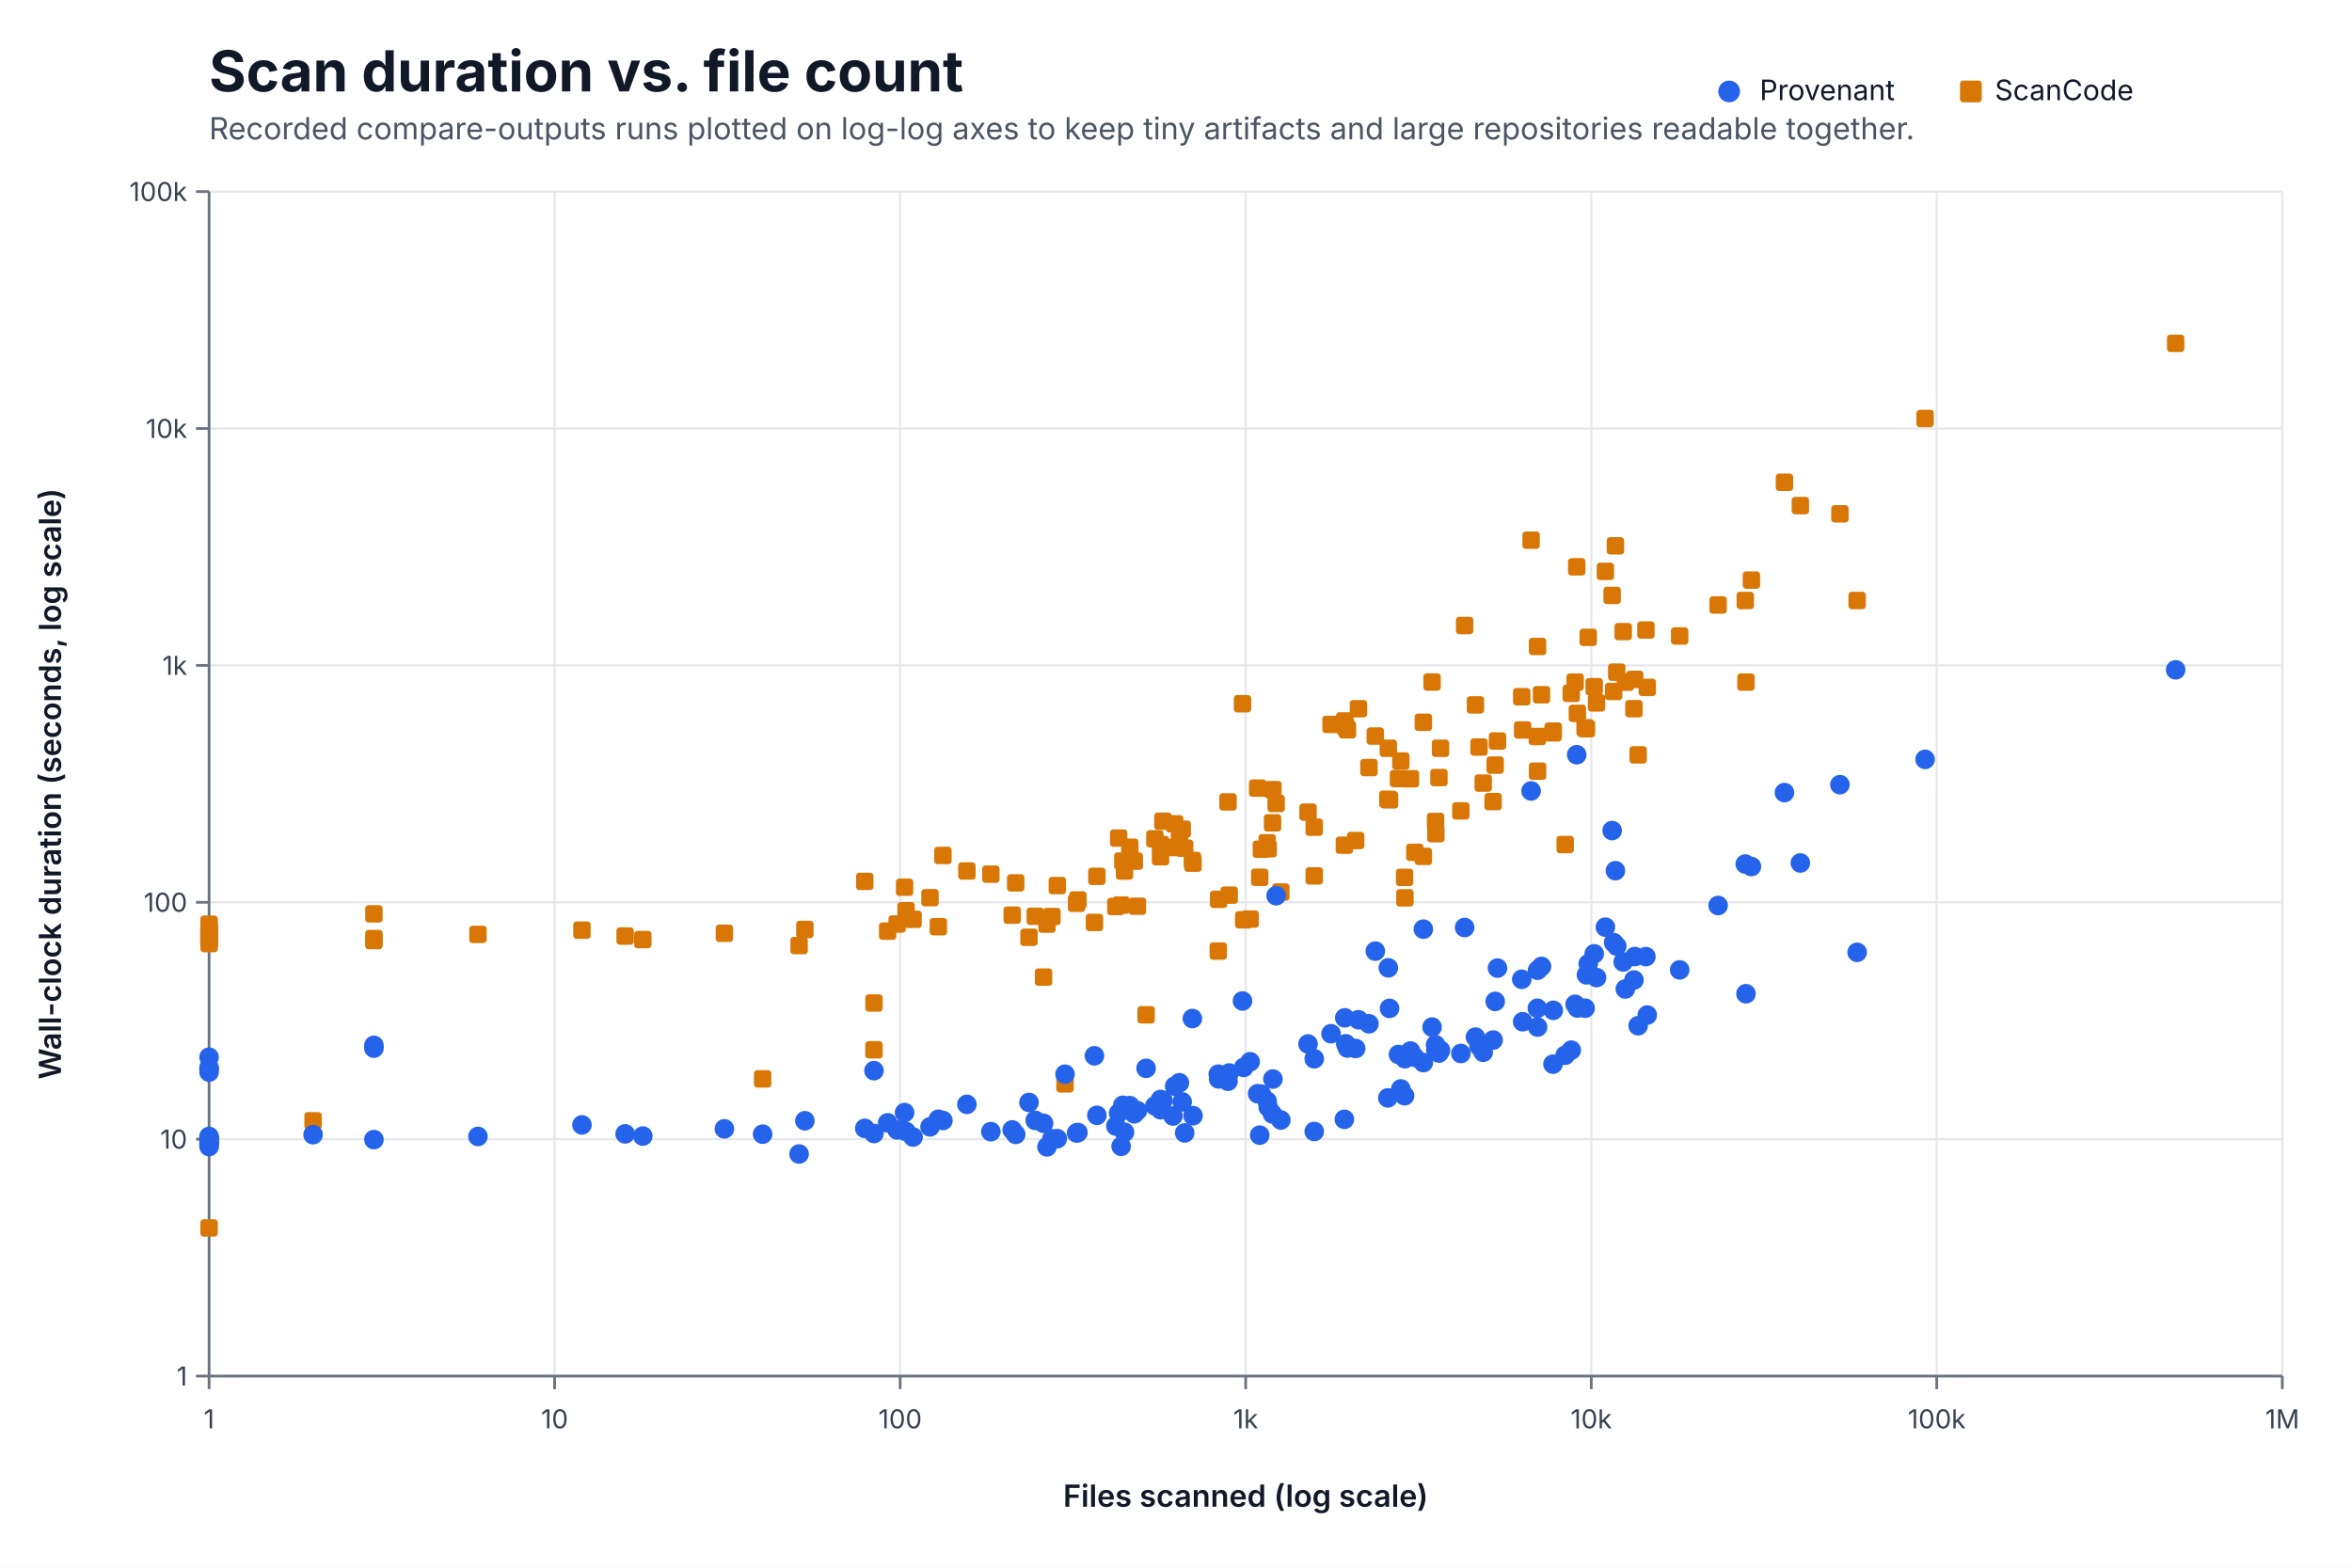
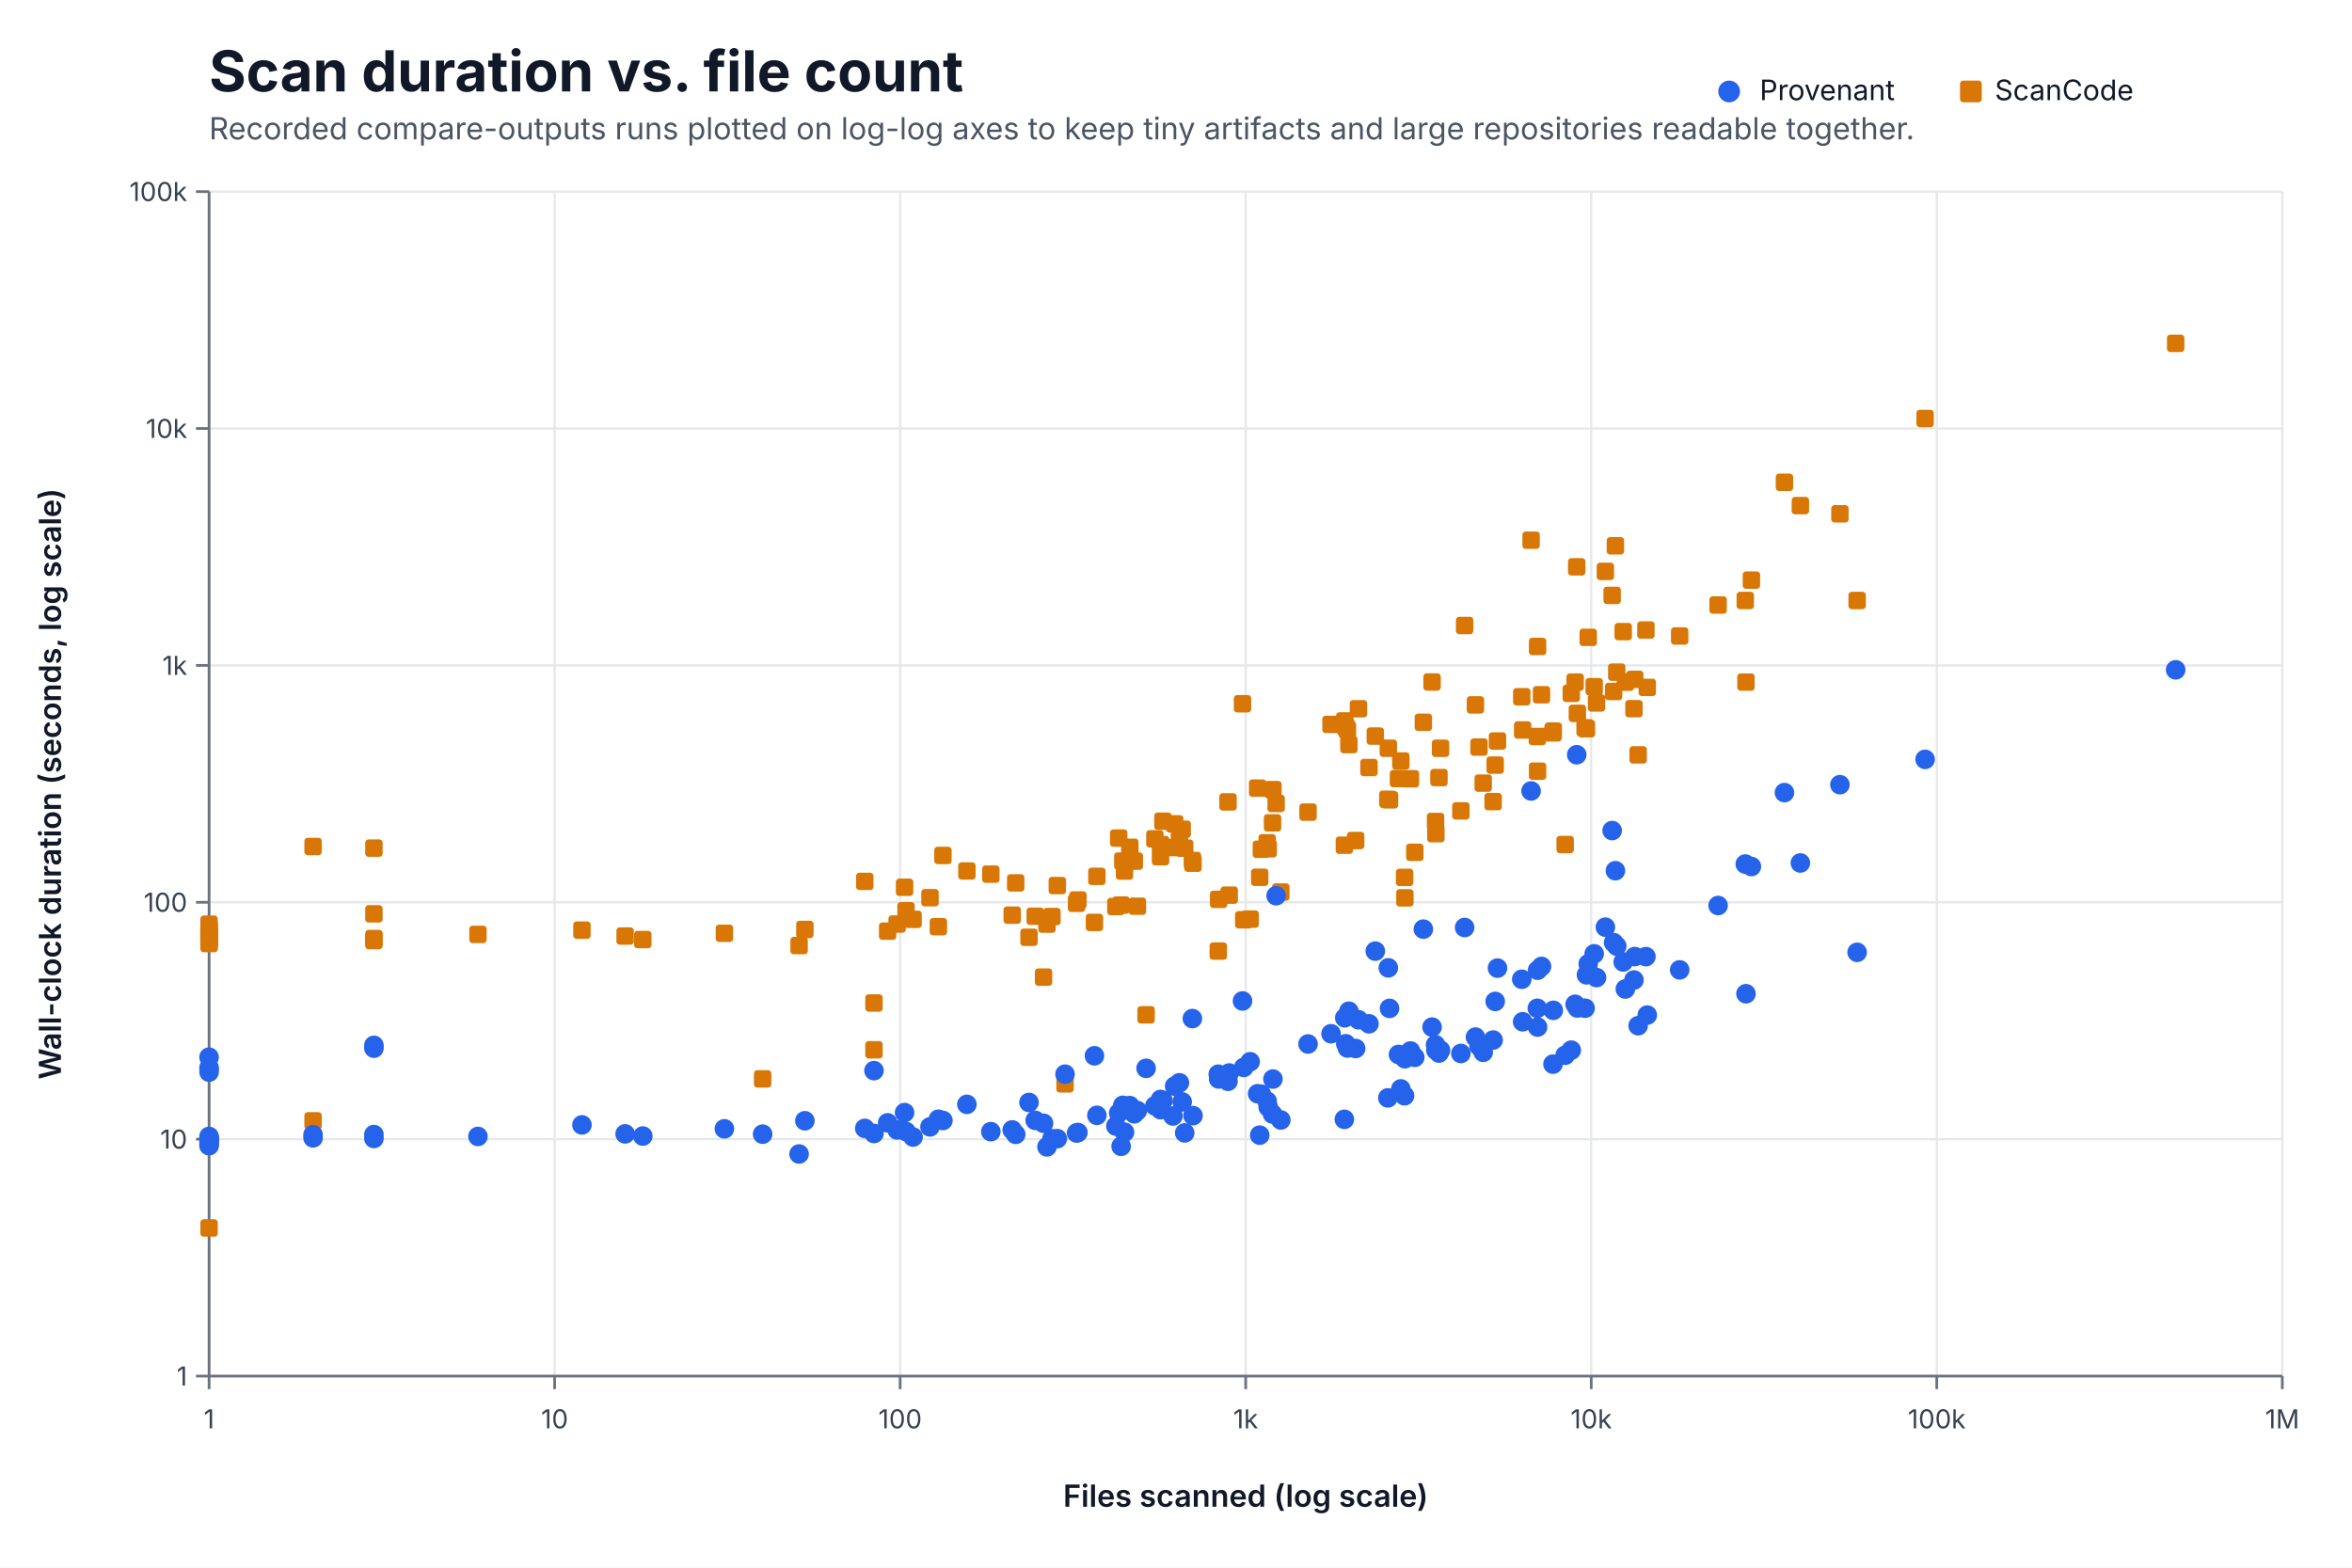
<svg xmlns="http://www.w3.org/2000/svg" width="1080" height="720" viewBox="0 0 1080 720" role="img" aria-labelledby="title desc">
  <style>
    text { font-family: -apple-system, BlinkMacSystemFont, "Segoe UI", sans-serif; fill: #111827; }
    .title { font-size: 26px; font-weight: 700; }
    .subtitle { font-size: 14px; fill: #4b5563; }
    .axis-label { font-size: 14px; font-weight: 600; }
    .tick { font-size: 12px; fill: #374151; }
    .grid { stroke: #e5e7eb; stroke-width: 1; }
    .axis { stroke: #6b7280; stroke-width: 1.25; }
    .legend-label { font-size: 13px; }
  </style>
  <rect x="0" y="0" width="1080" height="720" fill="white" />
  <text class="title" x="96" y="42">Scan duration vs. file count</text>
  <text class="subtitle" x="96" y="64">Recorded compare-outputs runs plotted on log-log axes to keep tiny artifacts and large repositories readable together.</text>
  <line class="grid" x1="96.00" y1="632.00" x2="1048.00" y2="632.00" />
  <line class="grid" x1="96.00" y1="523.20" x2="1048.00" y2="523.20" />
  <line class="grid" x1="96.00" y1="414.40" x2="1048.00" y2="414.40" />
  <line class="grid" x1="96.00" y1="305.60" x2="1048.00" y2="305.60" />
  <line class="grid" x1="96.00" y1="196.80" x2="1048.00" y2="196.80" />
  <line class="grid" x1="96.00" y1="88.00" x2="1048.00" y2="88.00" />
  <line class="grid" x1="96.00" y1="88.00" x2="96.00" y2="632.00" />
  <line class="grid" x1="254.67" y1="88.00" x2="254.67" y2="632.00" />
  <line class="grid" x1="413.33" y1="88.00" x2="413.33" y2="632.00" />
  <line class="grid" x1="572.00" y1="88.00" x2="572.00" y2="632.00" />
  <line class="grid" x1="730.67" y1="88.00" x2="730.67" y2="632.00" />
  <line class="grid" x1="889.33" y1="88.00" x2="889.33" y2="632.00" />
  <line class="grid" x1="1048.00" y1="88.00" x2="1048.00" y2="632.00" />
  <line class="axis" x1="96.00" y1="632.00" x2="1048.00" y2="632.00" />
  <line class="axis" x1="96.00" y1="88.00" x2="96.00" y2="632.00" />
  <line class="axis" x1="96.00" y1="632.00" x2="96.00" y2="638.00" />
  <text class="tick" x="96.00" y="656.00" text-anchor="middle">1</text>
  <line class="axis" x1="254.67" y1="632.00" x2="254.67" y2="638.00" />
  <text class="tick" x="254.67" y="656.00" text-anchor="middle">10</text>
  <line class="axis" x1="413.33" y1="632.00" x2="413.33" y2="638.00" />
  <text class="tick" x="413.33" y="656.00" text-anchor="middle">100</text>
  <line class="axis" x1="572.00" y1="632.00" x2="572.00" y2="638.00" />
  <text class="tick" x="572.00" y="656.00" text-anchor="middle">1k</text>
  <line class="axis" x1="730.67" y1="632.00" x2="730.67" y2="638.00" />
  <text class="tick" x="730.67" y="656.00" text-anchor="middle">10k</text>
  <line class="axis" x1="889.33" y1="632.00" x2="889.33" y2="638.00" />
  <text class="tick" x="889.33" y="656.00" text-anchor="middle">100k</text>
  <line class="axis" x1="1048.00" y1="632.00" x2="1048.00" y2="638.00" />
  <text class="tick" x="1048.00" y="656.00" text-anchor="middle">1M</text>
  <line class="axis" x1="90.00" y1="632.00" x2="96.00" y2="632.00" />
  <text class="tick" x="86.00" y="632.00" text-anchor="end" dominant-baseline="middle">1</text>
  <line class="axis" x1="90.00" y1="523.20" x2="96.00" y2="523.20" />
  <text class="tick" x="86.00" y="523.20" text-anchor="end" dominant-baseline="middle">10</text>
  <line class="axis" x1="90.00" y1="414.40" x2="96.00" y2="414.40" />
  <text class="tick" x="86.00" y="414.40" text-anchor="end" dominant-baseline="middle">100</text>
  <line class="axis" x1="90.00" y1="305.60" x2="96.00" y2="305.60" />
  <text class="tick" x="86.00" y="305.60" text-anchor="end" dominant-baseline="middle">1k</text>
  <line class="axis" x1="90.00" y1="196.80" x2="96.00" y2="196.80" />
  <text class="tick" x="86.00" y="196.80" text-anchor="end" dominant-baseline="middle">10k</text>
  <line class="axis" x1="90.00" y1="88.00" x2="96.00" y2="88.00" />
  <text class="tick" x="86.00" y="88.00" text-anchor="end" dominant-baseline="middle">100k</text>
  <text class="axis-label" x="572.00" y="692.00" text-anchor="middle">Files scanned (log scale)</text>
  <text class="axis-label" x="28" y="360.00" transform="rotate(-90 28 360.00)" text-anchor="middle">Wall-clock duration (seconds, log scale)</text>
  <g aria-label="Legend">
    <circle cx="794" cy="42" r="5" fill="#2563eb" />
    <text class="legend-label" x="808" y="46">Provenant</text>
    <rect x="900" y="37" width="10" height="10" fill="#d97706" rx="1.5" />
    <text class="legend-label" x="916" y="46">ScanCode</text>
  </g>
  <g aria-label="ScanCode points">
    <rect x="92.00" y="420.46" width="8" height="8" fill="#d97706" rx="1.5" />
    <rect x="92.00" y="423.47" width="8" height="8" fill="#d97706" rx="1.5" />
-     <rect x="92.00" y="427.72" width="8" height="8" fill="#d97706" rx="1.5" />
    <rect x="92.00" y="425.26" width="8" height="8" fill="#d97706" rx="1.5" />
    <rect x="92.00" y="424.52" width="8" height="8" fill="#d97706" rx="1.5" />
    <rect x="92.00" y="559.97" width="8" height="8" fill="#d97706" rx="1.5" />
    <rect x="92.00" y="422.38" width="8" height="8" fill="#d97706" rx="1.5" />
    <rect x="92.00" y="429.37" width="8" height="8" fill="#d97706" rx="1.5" />
    <rect x="92.00" y="428.44" width="8" height="8" fill="#d97706" rx="1.5" />
    <rect x="92.00" y="427.25" width="8" height="8" fill="#d97706" rx="1.5" />
    <rect x="92.00" y="424.52" width="8" height="8" fill="#d97706" rx="1.5" />
-     <rect x="92.00" y="426.80" width="8" height="8" fill="#d97706" rx="1.5" />
+     <rect x="92.00" y="427.69" width="8" height="8" fill="#d97706" rx="1.5" />
    <rect x="92.00" y="424.87" width="8" height="8" fill="#d97706" rx="1.5" />
-     <rect x="92.00" y="427.37" width="8" height="8" fill="#d97706" rx="1.5" />
+     <rect x="92.00" y="428.71" width="8" height="8" fill="#d97706" rx="1.5" />
    <rect x="139.76" y="510.78" width="8" height="8" fill="#d97706" rx="1.5" />
-     <rect x="167.70" y="427.06" width="8" height="8" fill="#d97706" rx="1.5" />
+     <rect x="139.76" y="384.76" width="8" height="8" fill="#d97706" rx="1.5" />
+     <rect x="167.70" y="427.04" width="8" height="8" fill="#d97706" rx="1.5" />
+     <rect x="167.70" y="385.51" width="8" height="8" fill="#d97706" rx="1.5" />
    <rect x="167.70" y="427.99" width="8" height="8" fill="#d97706" rx="1.5" />
    <rect x="167.70" y="415.71" width="8" height="8" fill="#d97706" rx="1.5" />
    <rect x="215.47" y="425.14" width="8" height="8" fill="#d97706" rx="1.5" />
    <rect x="263.23" y="423.19" width="8" height="8" fill="#d97706" rx="1.5" />
    <rect x="283.05" y="425.90" width="8" height="8" fill="#d97706" rx="1.5" />
    <rect x="291.17" y="427.52" width="8" height="8" fill="#d97706" rx="1.5" />
    <rect x="328.63" y="424.63" width="8" height="8" fill="#d97706" rx="1.5" />
    <rect x="346.19" y="491.51" width="8" height="8" fill="#d97706" rx="1.5" />
    <rect x="362.93" y="430.28" width="8" height="8" fill="#d97706" rx="1.5" />
    <rect x="365.59" y="422.87" width="8" height="8" fill="#d97706" rx="1.5" />
    <rect x="393.09" y="400.80" width="8" height="8" fill="#d97706" rx="1.5" />
    <rect x="397.32" y="478.15" width="8" height="8" fill="#d97706" rx="1.5" />
    <rect x="397.32" y="456.66" width="8" height="8" fill="#d97706" rx="1.5" />
    <rect x="403.59" y="423.65" width="8" height="8" fill="#d97706" rx="1.5" />
    <rect x="407.94" y="420.39" width="8" height="8" fill="#d97706" rx="1.5" />
    <rect x="411.37" y="403.50" width="8" height="8" fill="#d97706" rx="1.5" />
    <rect x="412.04" y="414.30" width="8" height="8" fill="#d97706" rx="1.5" />
    <rect x="415.27" y="418.23" width="8" height="8" fill="#d97706" rx="1.5" />
    <rect x="423.04" y="408.29" width="8" height="8" fill="#d97706" rx="1.5" />
    <rect x="426.88" y="421.60" width="8" height="8" fill="#d97706" rx="1.5" />
    <rect x="428.98" y="388.90" width="8" height="8" fill="#d97706" rx="1.5" />
    <rect x="439.98" y="396.02" width="8" height="8" fill="#d97706" rx="1.5" />
    <rect x="450.98" y="397.47" width="8" height="8" fill="#d97706" rx="1.5" />
    <rect x="460.79" y="416.30" width="8" height="8" fill="#d97706" rx="1.5" />
    <rect x="462.40" y="401.49" width="8" height="8" fill="#d97706" rx="1.5" />
    <rect x="468.50" y="426.47" width="8" height="8" fill="#d97706" rx="1.5" />
    <rect x="471.36" y="416.81" width="8" height="8" fill="#d97706" rx="1.5" />
    <rect x="475.18" y="444.77" width="8" height="8" fill="#d97706" rx="1.5" />
    <rect x="476.75" y="420.44" width="8" height="8" fill="#d97706" rx="1.5" />
    <rect x="479.04" y="416.95" width="8" height="8" fill="#d97706" rx="1.5" />
    <rect x="481.50" y="402.72" width="8" height="8" fill="#d97706" rx="1.5" />
    <rect x="485.04" y="493.77" width="8" height="8" fill="#d97706" rx="1.5" />
    <rect x="490.34" y="410.86" width="8" height="8" fill="#d97706" rx="1.5" />
    <rect x="490.97" y="409.34" width="8" height="8" fill="#d97706" rx="1.5" />
    <rect x="498.55" y="419.64" width="8" height="8" fill="#d97706" rx="1.5" />
    <rect x="499.67" y="398.49" width="8" height="8" fill="#d97706" rx="1.5" />
    <rect x="508.39" y="412.34" width="8" height="8" fill="#d97706" rx="1.5" />
    <rect x="509.68" y="380.92" width="8" height="8" fill="#d97706" rx="1.5" />
    <rect x="510.80" y="411.66" width="8" height="8" fill="#d97706" rx="1.5" />
    <rect x="511.58" y="391.47" width="8" height="8" fill="#d97706" rx="1.5" />
    <rect x="512.36" y="396.07" width="8" height="8" fill="#d97706" rx="1.5" />
    <rect x="514.79" y="385.13" width="8" height="8" fill="#d97706" rx="1.5" />
    <rect x="516.85" y="391.50" width="8" height="8" fill="#d97706" rx="1.5" />
    <rect x="518.28" y="412.20" width="8" height="8" fill="#d97706" rx="1.5" />
    <rect x="522.27" y="462.08" width="8" height="8" fill="#d97706" rx="1.5" />
    <rect x="526.30" y="381.25" width="8" height="8" fill="#d97706" rx="1.5" />
    <rect x="528.90" y="383.91" width="8" height="8" fill="#d97706" rx="1.5" />
    <rect x="528.90" y="389.48" width="8" height="8" fill="#d97706" rx="1.5" />
    <rect x="529.99" y="373.16" width="8" height="8" fill="#d97706" rx="1.5" />
    <rect x="534.61" y="385.27" width="8" height="8" fill="#d97706" rx="1.5" />
    <rect x="535.39" y="374.38" width="8" height="8" fill="#d97706" rx="1.5" />
    <rect x="537.57" y="381.59" width="8" height="8" fill="#d97706" rx="1.5" />
    <rect x="538.84" y="376.84" width="8" height="8" fill="#d97706" rx="1.5" />
    <rect x="539.99" y="385.56" width="8" height="8" fill="#d97706" rx="1.5" />
    <rect x="543.52" y="391.18" width="8" height="8" fill="#d97706" rx="1.5" />
    <rect x="543.81" y="392.44" width="8" height="8" fill="#d97706" rx="1.5" />
    <rect x="555.41" y="432.81" width="8" height="8" fill="#d97706" rx="1.5" />
    <rect x="555.57" y="409.04" width="8" height="8" fill="#d97706" rx="1.5" />
    <rect x="559.89" y="364.30" width="8" height="8" fill="#d97706" rx="1.5" />
    <rect x="560.43" y="407.11" width="8" height="8" fill="#d97706" rx="1.5" />
    <rect x="566.54" y="319.22" width="8" height="8" fill="#d97706" rx="1.5" />
    <rect x="567.10" y="418.44" width="8" height="8" fill="#d97706" rx="1.5" />
    <rect x="570.04" y="418.11" width="8" height="8" fill="#d97706" rx="1.5" />
    <rect x="573.49" y="357.97" width="8" height="8" fill="#d97706" rx="1.5" />
    <rect x="574.44" y="398.92" width="8" height="8" fill="#d97706" rx="1.5" />
    <rect x="575.19" y="386.04" width="8" height="8" fill="#d97706" rx="1.5" />
    <rect x="577.87" y="383.06" width="8" height="8" fill="#d97706" rx="1.5" />
    <rect x="578.35" y="385.81" width="8" height="8" fill="#d97706" rx="1.5" />
    <rect x="580.33" y="373.93" width="8" height="8" fill="#d97706" rx="1.5" />
    <rect x="580.51" y="358.66" width="8" height="8" fill="#d97706" rx="1.5" />
    <rect x="581.98" y="365.01" width="8" height="8" fill="#d97706" rx="1.5" />
    <rect x="584.14" y="405.69" width="8" height="8" fill="#d97706" rx="1.5" />
    <rect x="596.63" y="368.99" width="8" height="8" fill="#d97706" rx="1.5" />
-     <rect x="599.48" y="398.28" width="8" height="8" fill="#d97706" rx="1.5" />
-     <rect x="599.48" y="375.91" width="8" height="8" fill="#d97706" rx="1.5" />
    <rect x="607.19" y="328.71" width="8" height="8" fill="#d97706" rx="1.5" />
    <rect x="613.31" y="384.18" width="8" height="8" fill="#d97706" rx="1.5" />
    <rect x="613.49" y="327.10" width="8" height="8" fill="#d97706" rx="1.5" />
    <rect x="613.95" y="329.87" width="8" height="8" fill="#d97706" rx="1.5" />
    <rect x="614.72" y="331.19" width="8" height="8" fill="#d97706" rx="1.5" />
+     <rect x="615.38" y="337.97" width="8" height="8" fill="#d97706" rx="1.5" />
    <rect x="618.50" y="382.03" width="8" height="8" fill="#d97706" rx="1.5" />
    <rect x="619.78" y="321.51" width="8" height="8" fill="#d97706" rx="1.5" />
    <rect x="624.61" y="348.51" width="8" height="8" fill="#d97706" rx="1.5" />
    <rect x="627.52" y="334.06" width="8" height="8" fill="#d97706" rx="1.5" />
    <rect x="633.28" y="363.07" width="8" height="8" fill="#d97706" rx="1.5" />
    <rect x="633.50" y="339.64" width="8" height="8" fill="#d97706" rx="1.5" />
    <rect x="634.05" y="363.36" width="8" height="8" fill="#d97706" rx="1.5" />
    <rect x="638.16" y="353.58" width="8" height="8" fill="#d97706" rx="1.5" />
    <rect x="639.24" y="345.52" width="8" height="8" fill="#d97706" rx="1.5" />
    <rect x="640.96" y="398.96" width="8" height="8" fill="#d97706" rx="1.5" />
    <rect x="641.11" y="408.36" width="8" height="8" fill="#d97706" rx="1.5" />
    <rect x="643.66" y="353.67" width="8" height="8" fill="#d97706" rx="1.5" />
    <rect x="645.65" y="387.44" width="8" height="8" fill="#d97706" rx="1.5" />
-     <rect x="649.58" y="389.31" width="8" height="8" fill="#d97706" rx="1.5" />
    <rect x="649.58" y="327.73" width="8" height="8" fill="#d97706" rx="1.5" />
    <rect x="653.59" y="309.22" width="8" height="8" fill="#d97706" rx="1.5" />
    <rect x="655.19" y="373.28" width="8" height="8" fill="#d97706" rx="1.5" />
    <rect x="655.34" y="378.89" width="8" height="8" fill="#d97706" rx="1.5" />
    <rect x="656.74" y="353.11" width="8" height="8" fill="#d97706" rx="1.5" />
    <rect x="657.46" y="339.67" width="8" height="8" fill="#d97706" rx="1.5" />
    <rect x="666.81" y="368.42" width="8" height="8" fill="#d97706" rx="1.5" />
    <rect x="668.53" y="283.27" width="8" height="8" fill="#d97706" rx="1.5" />
    <rect x="673.50" y="319.74" width="8" height="8" fill="#d97706" rx="1.5" />
    <rect x="675.14" y="339.11" width="8" height="8" fill="#d97706" rx="1.5" />
    <rect x="677.07" y="355.67" width="8" height="8" fill="#d97706" rx="1.5" />
    <rect x="681.62" y="364.16" width="8" height="8" fill="#d97706" rx="1.5" />
    <rect x="682.57" y="347.38" width="8" height="8" fill="#d97706" rx="1.5" />
    <rect x="683.62" y="336.32" width="8" height="8" fill="#d97706" rx="1.5" />
    <rect x="694.77" y="315.99" width="8" height="8" fill="#d97706" rx="1.5" />
    <rect x="695.18" y="331.26" width="8" height="8" fill="#d97706" rx="1.5" />
    <rect x="699.05" y="244.10" width="8" height="8" fill="#d97706" rx="1.5" />
    <rect x="701.92" y="334.25" width="8" height="8" fill="#d97706" rx="1.5" />
    <rect x="702.03" y="350.18" width="8" height="8" fill="#d97706" rx="1.5" />
    <rect x="702.03" y="292.91" width="8" height="8" fill="#d97706" rx="1.5" />
    <rect x="703.83" y="315.08" width="8" height="8" fill="#d97706" rx="1.5" />
    <rect x="709.11" y="332.59" width="8" height="8" fill="#d97706" rx="1.5" />
    <rect x="709.24" y="331.79" width="8" height="8" fill="#d97706" rx="1.5" />
    <rect x="714.70" y="383.87" width="8" height="8" fill="#d97706" rx="1.5" />
    <rect x="717.50" y="314.45" width="8" height="8" fill="#d97706" rx="1.5" />
    <rect x="719.28" y="309.28" width="8" height="8" fill="#d97706" rx="1.5" />
    <rect x="720.00" y="256.33" width="8" height="8" fill="#d97706" rx="1.5" />
    <rect x="720.30" y="323.62" width="8" height="8" fill="#d97706" rx="1.5" />
    <rect x="723.85" y="330.25" width="8" height="8" fill="#d97706" rx="1.5" />
    <rect x="724.48" y="330.69" width="8" height="8" fill="#d97706" rx="1.5" />
    <rect x="725.29" y="288.71" width="8" height="8" fill="#d97706" rx="1.5" />
    <rect x="728.03" y="311.39" width="8" height="8" fill="#d97706" rx="1.5" />
    <rect x="729.11" y="318.85" width="8" height="8" fill="#d97706" rx="1.5" />
    <rect x="733.17" y="258.43" width="8" height="8" fill="#d97706" rx="1.5" />
    <rect x="736.27" y="269.45" width="8" height="8" fill="#d97706" rx="1.5" />
    <rect x="736.95" y="313.57" width="8" height="8" fill="#d97706" rx="1.5" />
    <rect x="737.77" y="246.68" width="8" height="8" fill="#d97706" rx="1.5" />
    <rect x="738.39" y="304.71" width="8" height="8" fill="#d97706" rx="1.5" />
    <rect x="741.35" y="286.09" width="8" height="8" fill="#d97706" rx="1.5" />
    <rect x="742.32" y="309.33" width="8" height="8" fill="#d97706" rx="1.5" />
    <rect x="746.29" y="321.48" width="8" height="8" fill="#d97706" rx="1.5" />
    <rect x="746.66" y="308.03" width="8" height="8" fill="#d97706" rx="1.5" />
    <rect x="748.21" y="342.70" width="8" height="8" fill="#d97706" rx="1.5" />
    <rect x="751.78" y="285.35" width="8" height="8" fill="#d97706" rx="1.5" />
    <rect x="752.40" y="311.70" width="8" height="8" fill="#d97706" rx="1.5" />
    <rect x="767.28" y="288.09" width="8" height="8" fill="#d97706" rx="1.5" />
    <rect x="784.93" y="273.87" width="8" height="8" fill="#d97706" rx="1.5" />
    <rect x="797.40" y="271.78" width="8" height="8" fill="#d97706" rx="1.5" />
    <rect x="797.72" y="309.27" width="8" height="8" fill="#d97706" rx="1.5" />
    <rect x="800.22" y="262.42" width="8" height="8" fill="#d97706" rx="1.5" />
    <rect x="815.39" y="217.51" width="8" height="8" fill="#d97706" rx="1.5" />
    <rect x="822.70" y="228.21" width="8" height="8" fill="#d97706" rx="1.5" />
    <rect x="840.86" y="231.99" width="8" height="8" fill="#d97706" rx="1.5" />
    <rect x="848.76" y="271.78" width="8" height="8" fill="#d97706" rx="1.5" />
    <rect x="879.98" y="188.22" width="8" height="8" fill="#d97706" rx="1.5" />
    <rect x="995.03" y="153.67" width="8" height="8" fill="#d97706" rx="1.5" />
  </g>
  <g aria-label="Provenant points">
    <circle cx="96.00" cy="522.92" r="4.5" fill="#2563eb" />
    <circle cx="96.00" cy="522.78" r="4.5" fill="#2563eb" />
-     <circle cx="96.00" cy="526.58" r="4.5" fill="#2563eb" />
    <circle cx="96.00" cy="522.68" r="4.5" fill="#2563eb" />
    <circle cx="96.00" cy="521.94" r="4.5" fill="#2563eb" />
    <circle cx="96.00" cy="492.40" r="4.5" fill="#2563eb" />
    <circle cx="96.00" cy="490.35" r="4.5" fill="#2563eb" />
    <circle cx="96.00" cy="485.54" r="4.5" fill="#2563eb" />
    <circle cx="96.00" cy="526.17" r="4.5" fill="#2563eb" />
    <circle cx="96.00" cy="524.11" r="4.5" fill="#2563eb" />
    <circle cx="96.00" cy="525.13" r="4.5" fill="#2563eb" />
-     <circle cx="96.00" cy="523.77" r="4.5" fill="#2563eb" />
+     <circle cx="96.00" cy="523.72" r="4.5" fill="#2563eb" />
    <circle cx="96.00" cy="490.88" r="4.5" fill="#2563eb" />
-     <circle cx="96.00" cy="525.23" r="4.5" fill="#2563eb" />
+     <circle cx="96.00" cy="525.97" r="4.5" fill="#2563eb" />
    <circle cx="143.76" cy="521.12" r="4.5" fill="#2563eb" />
-     <circle cx="171.70" cy="523.39" r="4.5" fill="#2563eb" />
+     <circle cx="143.76" cy="522.59" r="4.5" fill="#2563eb" />
+     <circle cx="171.70" cy="522.87" r="4.5" fill="#2563eb" />
+     <circle cx="171.70" cy="521.07" r="4.5" fill="#2563eb" />
    <circle cx="171.70" cy="480.11" r="4.5" fill="#2563eb" />
    <circle cx="171.70" cy="481.40" r="4.5" fill="#2563eb" />
    <circle cx="219.47" cy="521.94" r="4.5" fill="#2563eb" />
    <circle cx="267.23" cy="516.64" r="4.5" fill="#2563eb" />
    <circle cx="287.05" cy="520.76" r="4.5" fill="#2563eb" />
    <circle cx="295.17" cy="521.76" r="4.5" fill="#2563eb" />
    <circle cx="332.63" cy="518.44" r="4.5" fill="#2563eb" />
    <circle cx="350.19" cy="520.89" r="4.5" fill="#2563eb" />
    <circle cx="366.93" cy="530.00" r="4.5" fill="#2563eb" />
    <circle cx="369.59" cy="514.74" r="4.5" fill="#2563eb" />
    <circle cx="397.09" cy="518.23" r="4.5" fill="#2563eb" />
    <circle cx="401.32" cy="491.72" r="4.5" fill="#2563eb" />
    <circle cx="401.32" cy="520.58" r="4.5" fill="#2563eb" />
    <circle cx="407.59" cy="515.70" r="4.5" fill="#2563eb" />
    <circle cx="411.94" cy="518.95" r="4.5" fill="#2563eb" />
    <circle cx="415.37" cy="510.99" r="4.5" fill="#2563eb" />
    <circle cx="416.04" cy="519.69" r="4.5" fill="#2563eb" />
    <circle cx="419.27" cy="522.22" r="4.5" fill="#2563eb" />
    <circle cx="427.04" cy="517.55" r="4.5" fill="#2563eb" />
    <circle cx="430.88" cy="514.04" r="4.5" fill="#2563eb" />
    <circle cx="432.98" cy="514.62" r="4.5" fill="#2563eb" />
    <circle cx="443.98" cy="507.20" r="4.5" fill="#2563eb" />
    <circle cx="454.98" cy="519.74" r="4.5" fill="#2563eb" />
    <circle cx="464.79" cy="518.95" r="4.5" fill="#2563eb" />
    <circle cx="466.40" cy="520.98" r="4.5" fill="#2563eb" />
    <circle cx="472.50" cy="506.33" r="4.5" fill="#2563eb" />
    <circle cx="475.36" cy="514.55" r="4.5" fill="#2563eb" />
    <circle cx="479.18" cy="515.90" r="4.5" fill="#2563eb" />
    <circle cx="480.75" cy="526.73" r="4.5" fill="#2563eb" />
    <circle cx="483.04" cy="523.01" r="4.5" fill="#2563eb" />
    <circle cx="485.50" cy="522.96" r="4.5" fill="#2563eb" />
    <circle cx="489.04" cy="493.35" r="4.5" fill="#2563eb" />
    <circle cx="494.34" cy="520.36" r="4.5" fill="#2563eb" />
    <circle cx="494.97" cy="520.14" r="4.5" fill="#2563eb" />
    <circle cx="502.55" cy="484.90" r="4.5" fill="#2563eb" />
    <circle cx="503.67" cy="512.24" r="4.5" fill="#2563eb" />
    <circle cx="512.39" cy="517.17" r="4.5" fill="#2563eb" />
    <circle cx="513.68" cy="511.20" r="4.5" fill="#2563eb" />
    <circle cx="514.80" cy="526.48" r="4.5" fill="#2563eb" />
    <circle cx="515.58" cy="507.64" r="4.5" fill="#2563eb" />
    <circle cx="516.36" cy="520.00" r="4.5" fill="#2563eb" />
    <circle cx="518.79" cy="507.78" r="4.5" fill="#2563eb" />
    <circle cx="520.85" cy="511.54" r="4.5" fill="#2563eb" />
    <circle cx="522.28" cy="510.08" r="4.5" fill="#2563eb" />
    <circle cx="526.27" cy="490.66" r="4.5" fill="#2563eb" />
    <circle cx="530.30" cy="507.88" r="4.5" fill="#2563eb" />
    <circle cx="532.90" cy="504.96" r="4.5" fill="#2563eb" />
    <circle cx="532.90" cy="509.65" r="4.5" fill="#2563eb" />
    <circle cx="533.99" cy="505.42" r="4.5" fill="#2563eb" />
    <circle cx="538.61" cy="512.54" r="4.5" fill="#2563eb" />
    <circle cx="539.39" cy="498.86" r="4.5" fill="#2563eb" />
    <circle cx="541.57" cy="497.30" r="4.5" fill="#2563eb" />
    <circle cx="542.84" cy="506.07" r="4.5" fill="#2563eb" />
    <circle cx="543.99" cy="520.31" r="4.5" fill="#2563eb" />
    <circle cx="547.52" cy="467.80" r="4.5" fill="#2563eb" />
    <circle cx="547.81" cy="512.39" r="4.5" fill="#2563eb" />
    <circle cx="559.41" cy="493.35" r="4.5" fill="#2563eb" />
    <circle cx="559.57" cy="495.53" r="4.5" fill="#2563eb" />
    <circle cx="563.89" cy="496.60" r="4.5" fill="#2563eb" />
    <circle cx="564.43" cy="492.80" r="4.5" fill="#2563eb" />
    <circle cx="570.54" cy="459.72" r="4.5" fill="#2563eb" />
    <circle cx="571.10" cy="490.24" r="4.5" fill="#2563eb" />
    <circle cx="574.04" cy="487.63" r="4.5" fill="#2563eb" />
    <circle cx="577.49" cy="502.31" r="4.5" fill="#2563eb" />
    <circle cx="578.44" cy="521.35" r="4.5" fill="#2563eb" />
    <circle cx="579.19" cy="502.52" r="4.5" fill="#2563eb" />
    <circle cx="581.87" cy="505.77" r="4.5" fill="#2563eb" />
    <circle cx="582.35" cy="508.50" r="4.5" fill="#2563eb" />
    <circle cx="584.33" cy="511.65" r="4.5" fill="#2563eb" />
    <circle cx="584.51" cy="495.58" r="4.5" fill="#2563eb" />
    <circle cx="585.98" cy="411.39" r="4.5" fill="#2563eb" />
    <circle cx="588.14" cy="514.39" r="4.5" fill="#2563eb" />
    <circle cx="600.63" cy="479.47" r="4.5" fill="#2563eb" />
-     <circle cx="603.48" cy="486.27" r="4.5" fill="#2563eb" />
-     <circle cx="603.48" cy="519.65" r="4.5" fill="#2563eb" />
    <circle cx="611.19" cy="474.77" r="4.5" fill="#2563eb" />
    <circle cx="617.31" cy="514.08" r="4.5" fill="#2563eb" />
    <circle cx="617.49" cy="467.46" r="4.5" fill="#2563eb" />
    <circle cx="617.95" cy="479.38" r="4.5" fill="#2563eb" />
    <circle cx="618.72" cy="481.32" r="4.5" fill="#2563eb" />
+     <circle cx="619.38" cy="464.43" r="4.5" fill="#2563eb" />
    <circle cx="622.50" cy="481.54" r="4.5" fill="#2563eb" />
    <circle cx="623.78" cy="468.34" r="4.5" fill="#2563eb" />
    <circle cx="628.61" cy="470.20" r="4.5" fill="#2563eb" />
    <circle cx="631.52" cy="436.83" r="4.5" fill="#2563eb" />
    <circle cx="637.28" cy="504.23" r="4.5" fill="#2563eb" />
    <circle cx="637.50" cy="444.51" r="4.5" fill="#2563eb" />
    <circle cx="638.05" cy="463.12" r="4.5" fill="#2563eb" />
    <circle cx="642.16" cy="484.30" r="4.5" fill="#2563eb" />
    <circle cx="643.24" cy="500.11" r="4.5" fill="#2563eb" />
    <circle cx="644.96" cy="503.26" r="4.5" fill="#2563eb" />
    <circle cx="645.11" cy="486.25" r="4.5" fill="#2563eb" />
    <circle cx="647.66" cy="482.69" r="4.5" fill="#2563eb" />
    <circle cx="649.65" cy="485.60" r="4.5" fill="#2563eb" />
-     <circle cx="653.58" cy="488.03" r="4.5" fill="#2563eb" />
    <circle cx="653.58" cy="426.73" r="4.5" fill="#2563eb" />
    <circle cx="657.59" cy="471.72" r="4.5" fill="#2563eb" />
    <circle cx="659.19" cy="479.87" r="4.5" fill="#2563eb" />
    <circle cx="659.34" cy="482.33" r="4.5" fill="#2563eb" />
    <circle cx="660.74" cy="483.64" r="4.5" fill="#2563eb" />
    <circle cx="661.46" cy="482.35" r="4.5" fill="#2563eb" />
    <circle cx="670.81" cy="483.84" r="4.5" fill="#2563eb" />
    <circle cx="672.53" cy="425.98" r="4.5" fill="#2563eb" />
    <circle cx="677.50" cy="476.32" r="4.5" fill="#2563eb" />
    <circle cx="679.14" cy="480.47" r="4.5" fill="#2563eb" />
    <circle cx="681.07" cy="483.29" r="4.5" fill="#2563eb" />
    <circle cx="685.62" cy="477.67" r="4.5" fill="#2563eb" />
    <circle cx="686.57" cy="459.93" r="4.5" fill="#2563eb" />
    <circle cx="687.62" cy="444.62" r="4.5" fill="#2563eb" />
    <circle cx="698.77" cy="449.75" r="4.5" fill="#2563eb" />
    <circle cx="699.18" cy="469.27" r="4.5" fill="#2563eb" />
    <circle cx="703.05" cy="363.27" r="4.5" fill="#2563eb" />
    <circle cx="705.92" cy="463.08" r="4.5" fill="#2563eb" />
    <circle cx="706.03" cy="471.70" r="4.5" fill="#2563eb" />
    <circle cx="706.03" cy="445.60" r="4.5" fill="#2563eb" />
    <circle cx="707.83" cy="443.86" r="4.5" fill="#2563eb" />
    <circle cx="713.11" cy="488.73" r="4.5" fill="#2563eb" />
    <circle cx="713.24" cy="464.02" r="4.5" fill="#2563eb" />
    <circle cx="718.70" cy="484.65" r="4.5" fill="#2563eb" />
    <circle cx="721.50" cy="482.31" r="4.5" fill="#2563eb" />
    <circle cx="723.28" cy="461.24" r="4.5" fill="#2563eb" />
    <circle cx="724.00" cy="346.63" r="4.5" fill="#2563eb" />
    <circle cx="724.30" cy="462.95" r="4.5" fill="#2563eb" />
    <circle cx="727.85" cy="463.04" r="4.5" fill="#2563eb" />
    <circle cx="728.48" cy="447.72" r="4.5" fill="#2563eb" />
    <circle cx="729.29" cy="442.66" r="4.5" fill="#2563eb" />
    <circle cx="732.03" cy="438.07" r="4.5" fill="#2563eb" />
    <circle cx="733.11" cy="448.97" r="4.5" fill="#2563eb" />
    <circle cx="737.17" cy="425.83" r="4.5" fill="#2563eb" />
    <circle cx="740.27" cy="381.46" r="4.5" fill="#2563eb" />
    <circle cx="740.95" cy="432.92" r="4.5" fill="#2563eb" />
    <circle cx="741.77" cy="399.90" r="4.5" fill="#2563eb" />
    <circle cx="742.39" cy="434.52" r="4.5" fill="#2563eb" />
    <circle cx="745.35" cy="441.80" r="4.5" fill="#2563eb" />
    <circle cx="746.32" cy="454.22" r="4.5" fill="#2563eb" />
    <circle cx="750.29" cy="450.10" r="4.5" fill="#2563eb" />
    <circle cx="750.66" cy="439.33" r="4.5" fill="#2563eb" />
    <circle cx="752.21" cy="471.08" r="4.5" fill="#2563eb" />
    <circle cx="755.78" cy="439.36" r="4.5" fill="#2563eb" />
    <circle cx="756.40" cy="466.20" r="4.5" fill="#2563eb" />
    <circle cx="771.28" cy="445.44" r="4.5" fill="#2563eb" />
    <circle cx="788.93" cy="415.88" r="4.5" fill="#2563eb" />
    <circle cx="801.40" cy="396.83" r="4.5" fill="#2563eb" />
    <circle cx="801.72" cy="456.40" r="4.5" fill="#2563eb" />
    <circle cx="804.22" cy="397.97" r="4.5" fill="#2563eb" />
    <circle cx="819.39" cy="364.02" r="4.5" fill="#2563eb" />
    <circle cx="826.70" cy="396.34" r="4.5" fill="#2563eb" />
    <circle cx="844.86" cy="360.39" r="4.5" fill="#2563eb" />
    <circle cx="852.76" cy="437.38" r="4.5" fill="#2563eb" />
    <circle cx="883.98" cy="348.76" r="4.5" fill="#2563eb" />
    <circle cx="999.03" cy="307.63" r="4.5" fill="#2563eb" />
  </g>
</svg>
